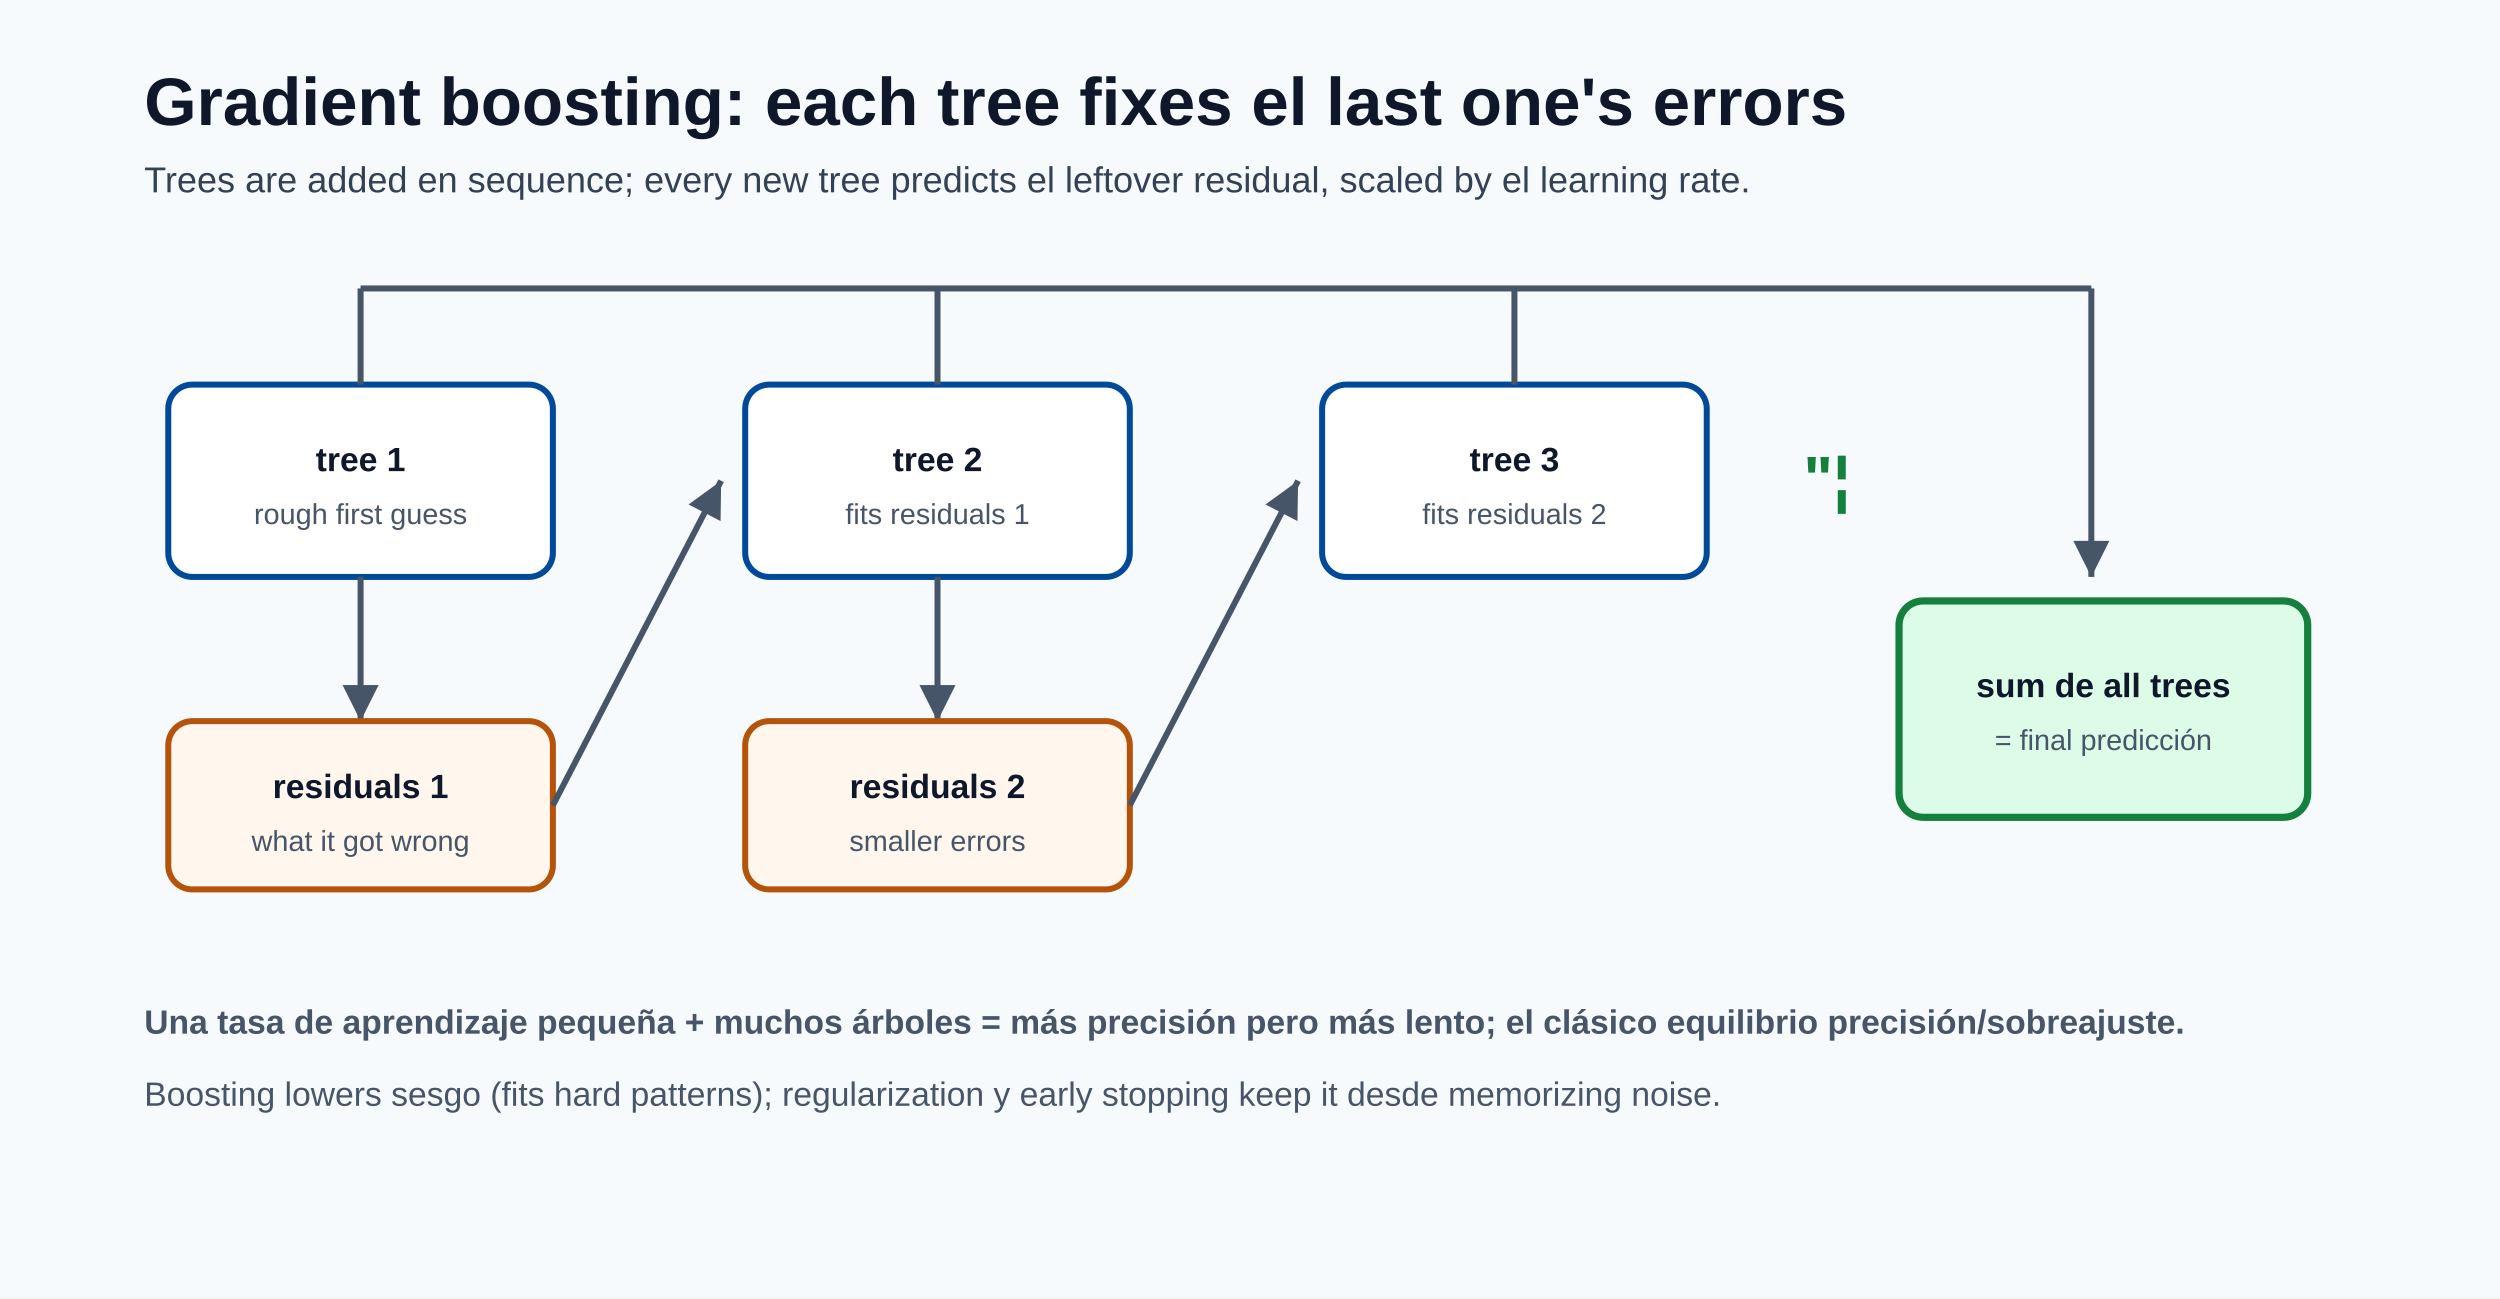
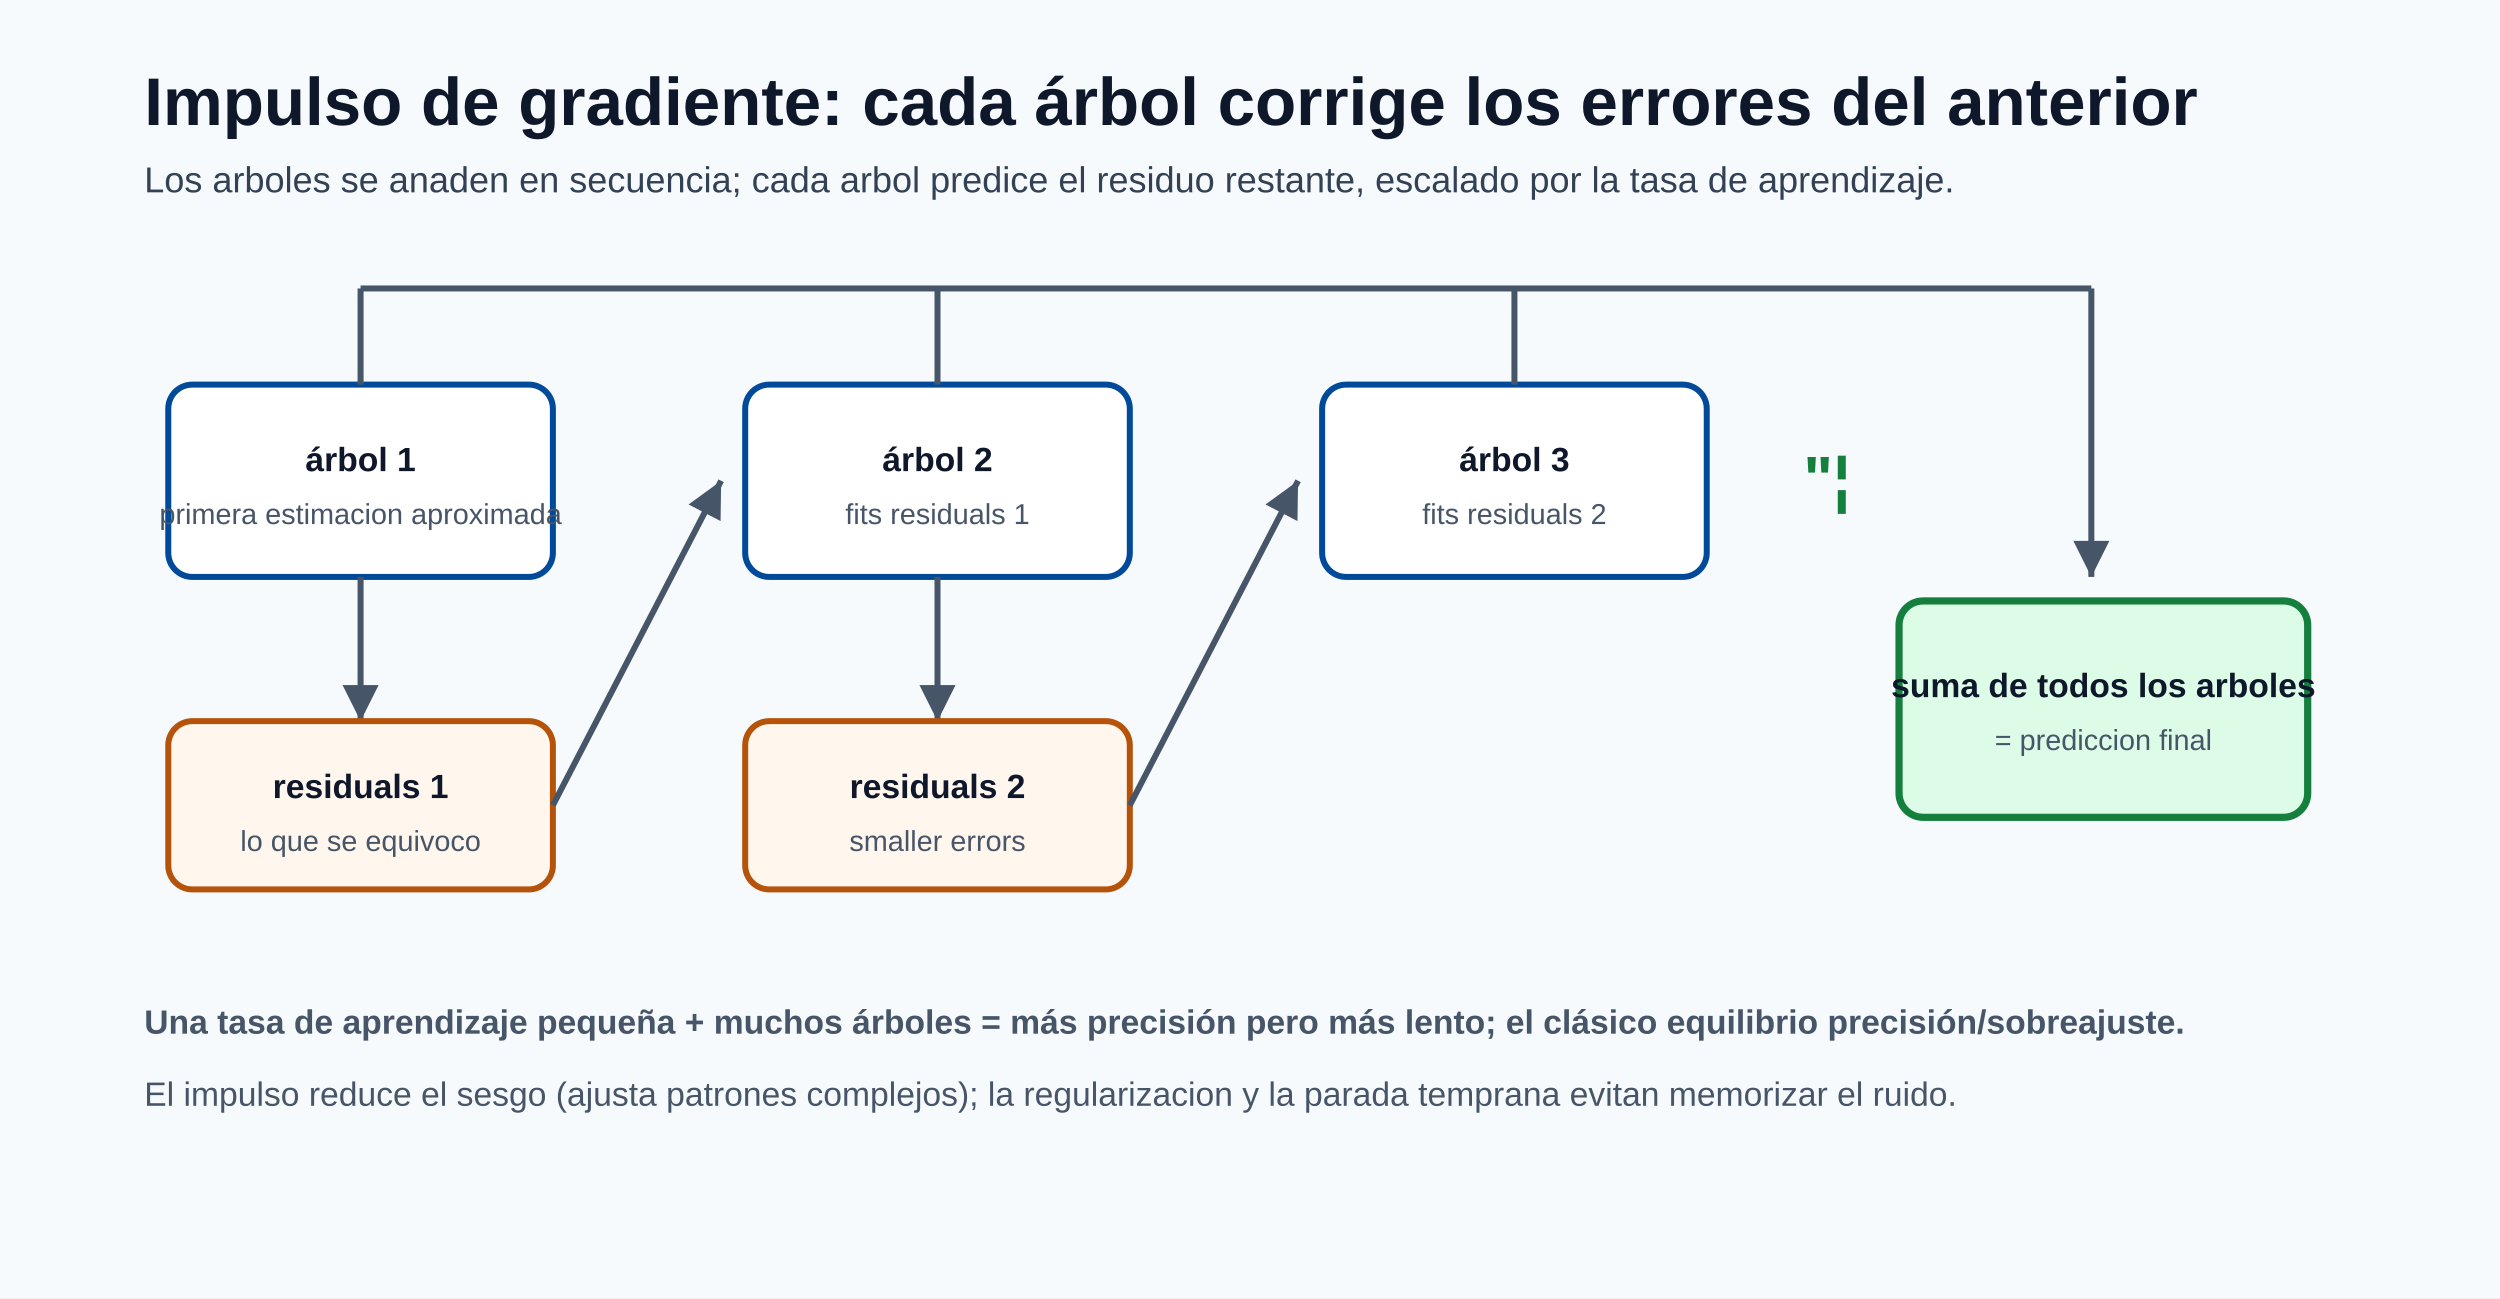
<svg xmlns="http://www.w3.org/2000/svg" width="1040" height="540" viewBox="0 0 1040 540" role="img" aria-labelledby="title desc">
  <defs>
    <style>
      .bg { fill: #f7fafc; }
      .title { fill: #0f172a; font-family: Segoe UI, Arial, sans-serif; font-size: 28px; font-weight: 700; }
      .subtitle { fill: #334155; font-family: Segoe UI, Arial, sans-serif; font-size: 15px; }
      .stage { fill: #ffffff; stroke: #004a99; stroke-width: 2.5; }
      .resid { fill: #fff7ed; stroke: #b45309; stroke-width: 2.5; }
      .final { fill: #dcfce7; stroke: #15803d; stroke-width: 3; }
      .lbl { fill: #0f172a; font-family: Segoe UI, Arial, sans-serif; font-size: 14px; font-weight: 700; }
      .sub { fill: #475569; font-family: Segoe UI, Arial, sans-serif; font-size: 12px; }
      .edge { stroke: #475569; stroke-width: 2.5; }
      .op { fill: #15803d; font-family: Segoe UI, Arial, sans-serif; font-size: 26px; font-weight: 700; }
      .note { fill: #475569; font-family: Segoe UI, Arial, sans-serif; font-size: 14px; }
    </style>
    <marker id="ar3" markerWidth="9" markerHeight="9" refX="6" refY="3" orient="auto">
      <path d="M0,0 L6,3 L0,6 Z" fill="#475569" />
    </marker>
  </defs>
  <rect class="bg" x="0" y="0" width="1040" height="540" />
-   <text class="title" x="60" y="52">Gradient boosting: each tree fixes el last one's errors</text>
-   <text class="subtitle" x="60" y="80">Trees are added en sequence; every new tree predicts el leftover residual, scaled by el learning rate.</text>
+   <text class="title" x="60" y="52">Impulso de gradiente: cada árbol corrige los errores del anterior</text>
+   <text class="subtitle" x="60" y="80">Los arboles se anaden en secuencia; cada arbol predice el residuo restante, escalado por la tasa de aprendizaje.</text>
  <rect class="stage" x="70" y="160" width="160" height="80" rx="10" />
-   <text class="lbl" x="150" y="196" text-anchor="middle">tree 1</text>
-   <text class="sub" x="150" y="218" text-anchor="middle">rough first guess</text>
+   <text class="lbl" x="150" y="196" text-anchor="middle">árbol 1</text>
+   <text class="sub" x="150" y="218" text-anchor="middle">primera estimacion aproximada</text>
  <line class="edge" x1="150" y1="240" x2="150" y2="300" marker-end="url(#ar3)" />
  <rect class="resid" x="70" y="300" width="160" height="70" rx="10" />
  <text class="lbl" x="150" y="332" text-anchor="middle">residuals 1</text>
-   <text class="sub" x="150" y="354" text-anchor="middle">what it got wrong</text>
+   <text class="sub" x="150" y="354" text-anchor="middle">lo que se equivoco</text>
  <line class="edge" x1="230" y1="335" x2="300" y2="200" marker-end="url(#ar3)" />
  <rect class="stage" x="310" y="160" width="160" height="80" rx="10" />
-   <text class="lbl" x="390" y="196" text-anchor="middle">tree 2</text>
+   <text class="lbl" x="390" y="196" text-anchor="middle">árbol 2</text>
  <text class="sub" x="390" y="218" text-anchor="middle">fits residuals 1</text>
  <line class="edge" x1="390" y1="240" x2="390" y2="300" marker-end="url(#ar3)" />
  <rect class="resid" x="310" y="300" width="160" height="70" rx="10" />
  <text class="lbl" x="390" y="332" text-anchor="middle">residuals 2</text>
  <text class="sub" x="390" y="354" text-anchor="middle">smaller errors</text>
  <line class="edge" x1="470" y1="335" x2="540" y2="200" marker-end="url(#ar3)" />
  <rect class="stage" x="550" y="160" width="160" height="80" rx="10" />
-   <text class="lbl" x="630" y="196" text-anchor="middle">tree 3</text>
+   <text class="lbl" x="630" y="196" text-anchor="middle">árbol 3</text>
  <text class="sub" x="630" y="218" text-anchor="middle">fits residuals 2</text>
  <text class="op" x="760" y="208" text-anchor="middle">"¦</text>
  <line class="edge" x1="150" y1="160" x2="150" y2="120" />
  <line class="edge" x1="150" y1="120" x2="870" y2="120" />
  <line class="edge" x1="390" y1="160" x2="390" y2="120" />
  <line class="edge" x1="630" y1="160" x2="630" y2="120" />
  <line class="edge" x1="870" y1="120" x2="870" y2="240" marker-end="url(#ar3)" />
  <rect class="final" x="790" y="250" width="170" height="90" rx="10" />
-   <text class="lbl" x="875" y="290" text-anchor="middle">sum de all trees</text>
-   <text class="sub" x="875" y="312" text-anchor="middle">= final predicción</text>
+   <text class="lbl" x="875" y="290" text-anchor="middle">suma de todos los arboles</text>
+   <text class="sub" x="875" y="312" text-anchor="middle">= prediccion final</text>
  <text class="note" x="60" y="430" font-weight="700" fill="#b45309">Una tasa de aprendizaje pequeña + muchos árboles = más precisión pero más lento; el clásico equilibrio precisión/sobreajuste.</text>
-   <text class="note" x="60" y="460" fill="#004a99">Boosting lowers sesgo (fits hard patterns); regularization y early stopping keep it desde memorizing noise.</text>
+   <text class="note" x="60" y="460" fill="#004a99">El impulso reduce el sesgo (ajusta patrones complejos); la regularizacion y la parada temprana evitan memorizar el ruido.</text>
</svg>
